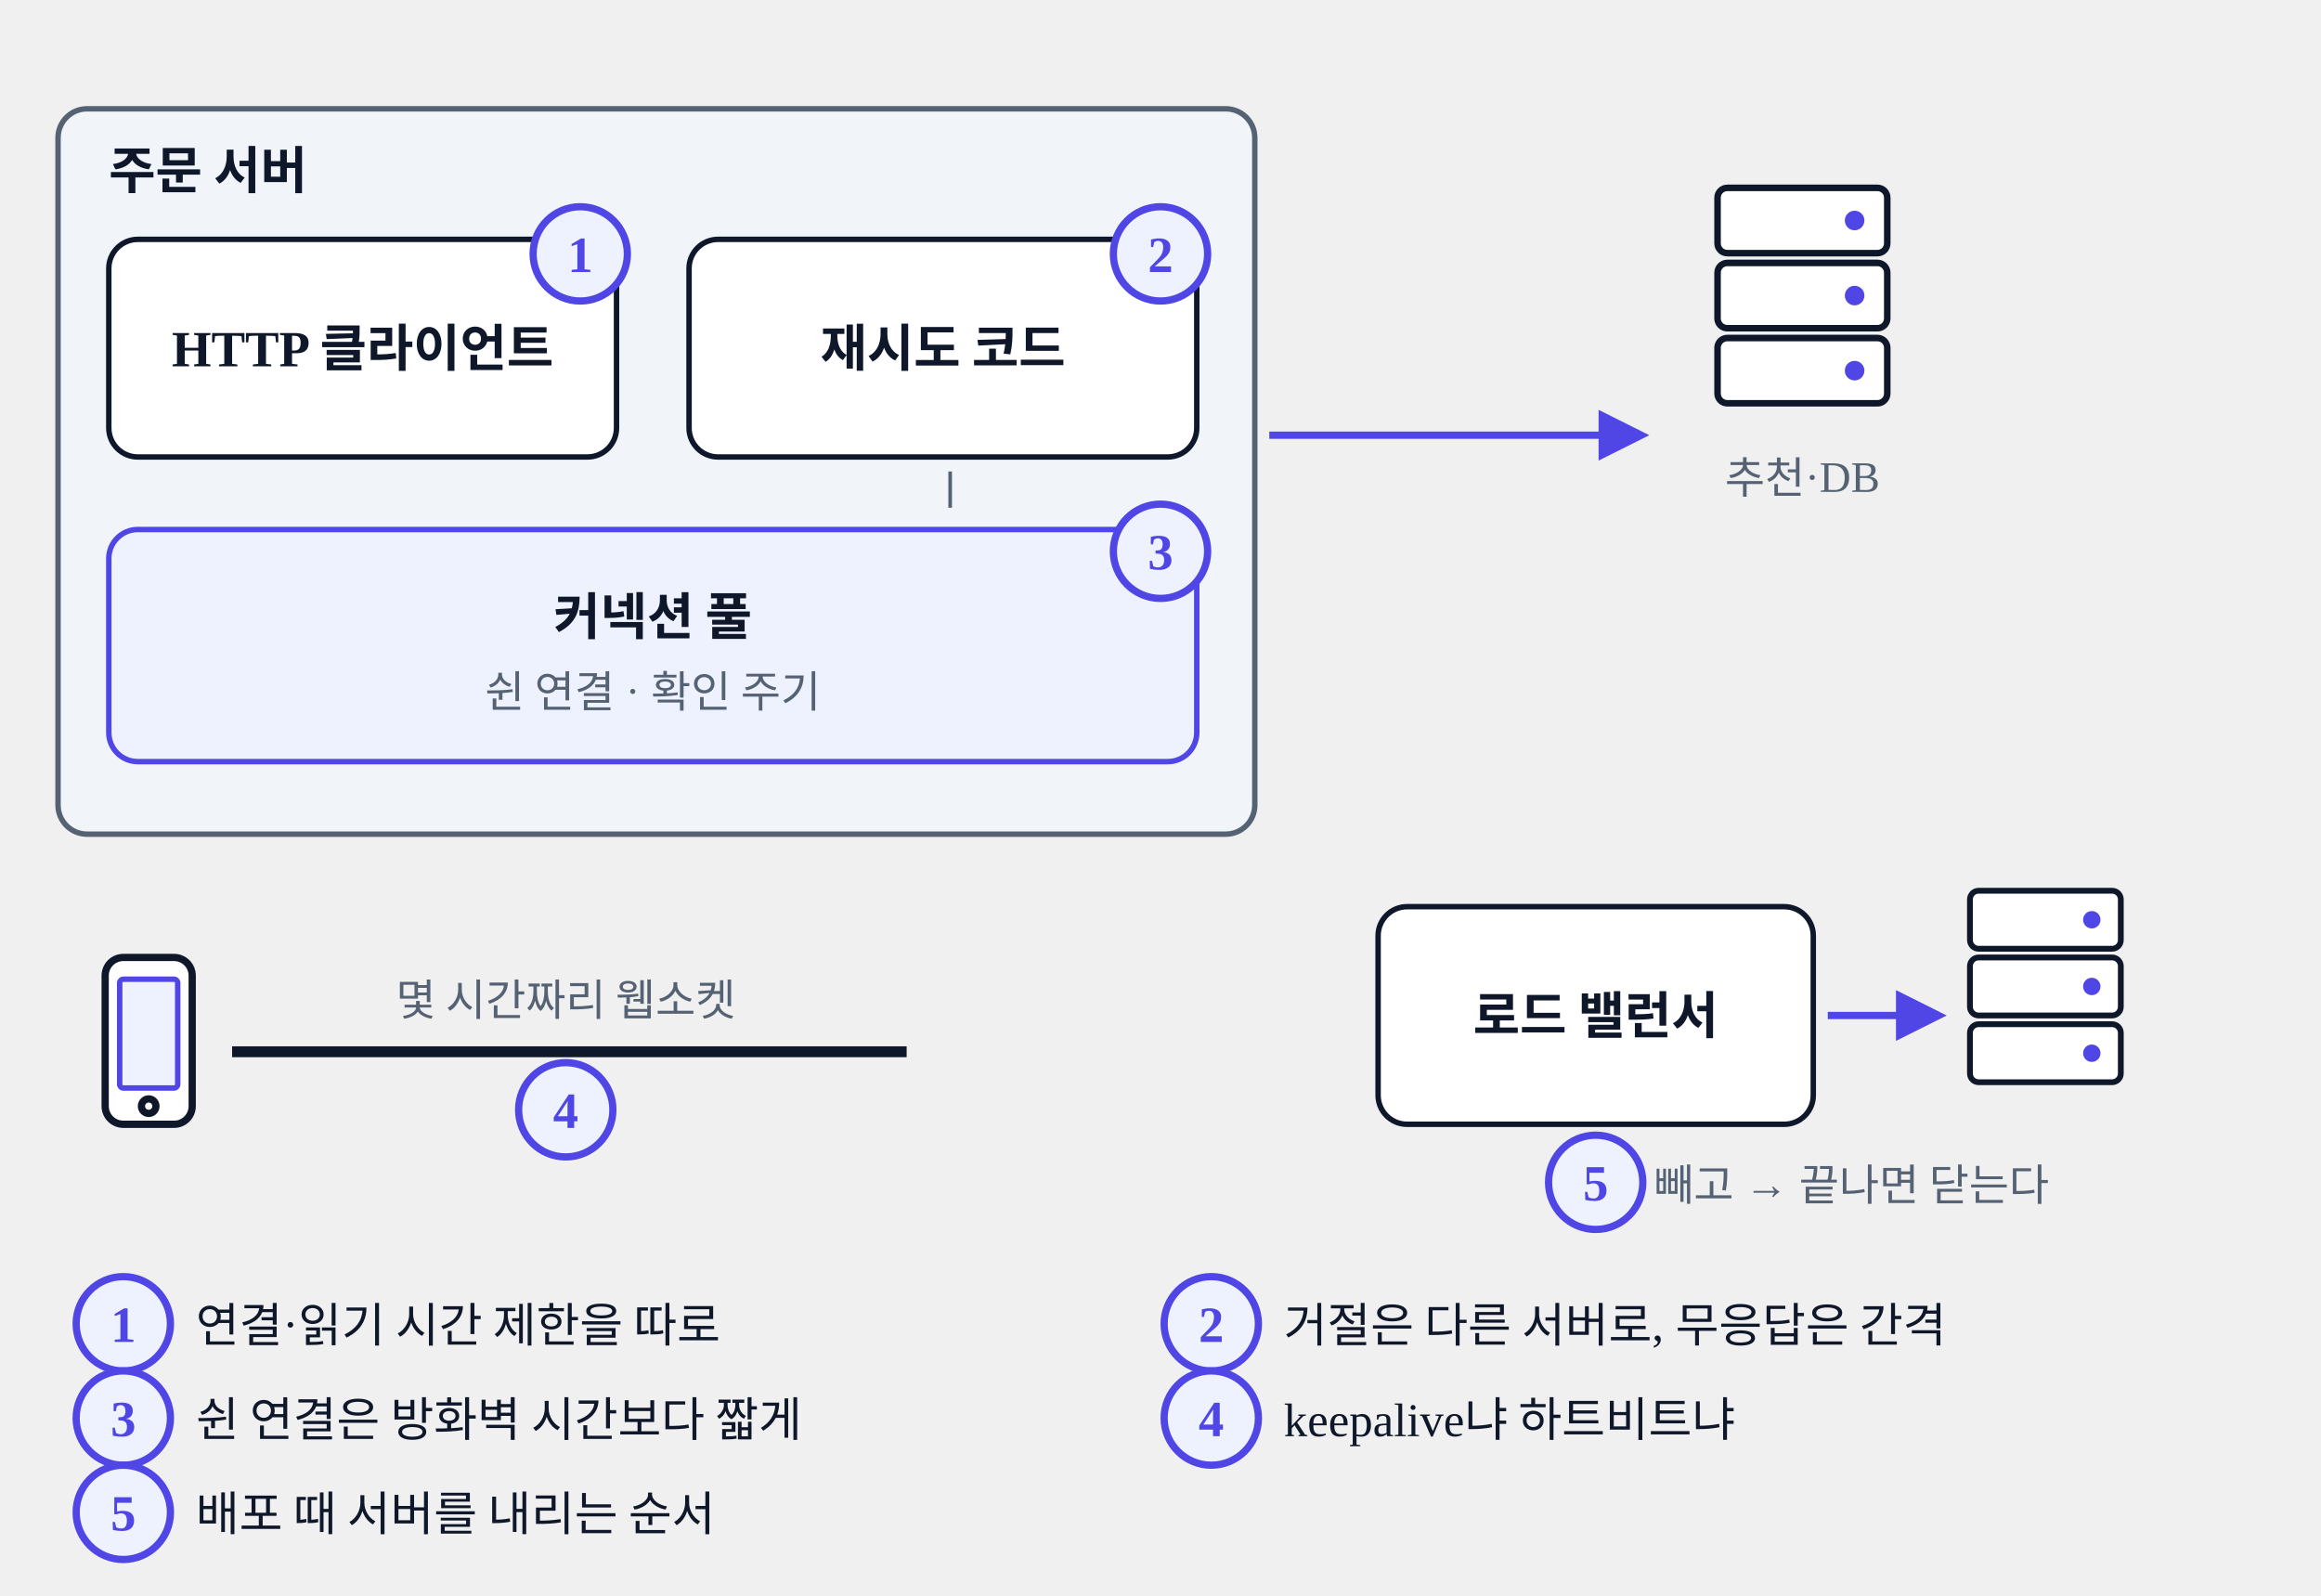
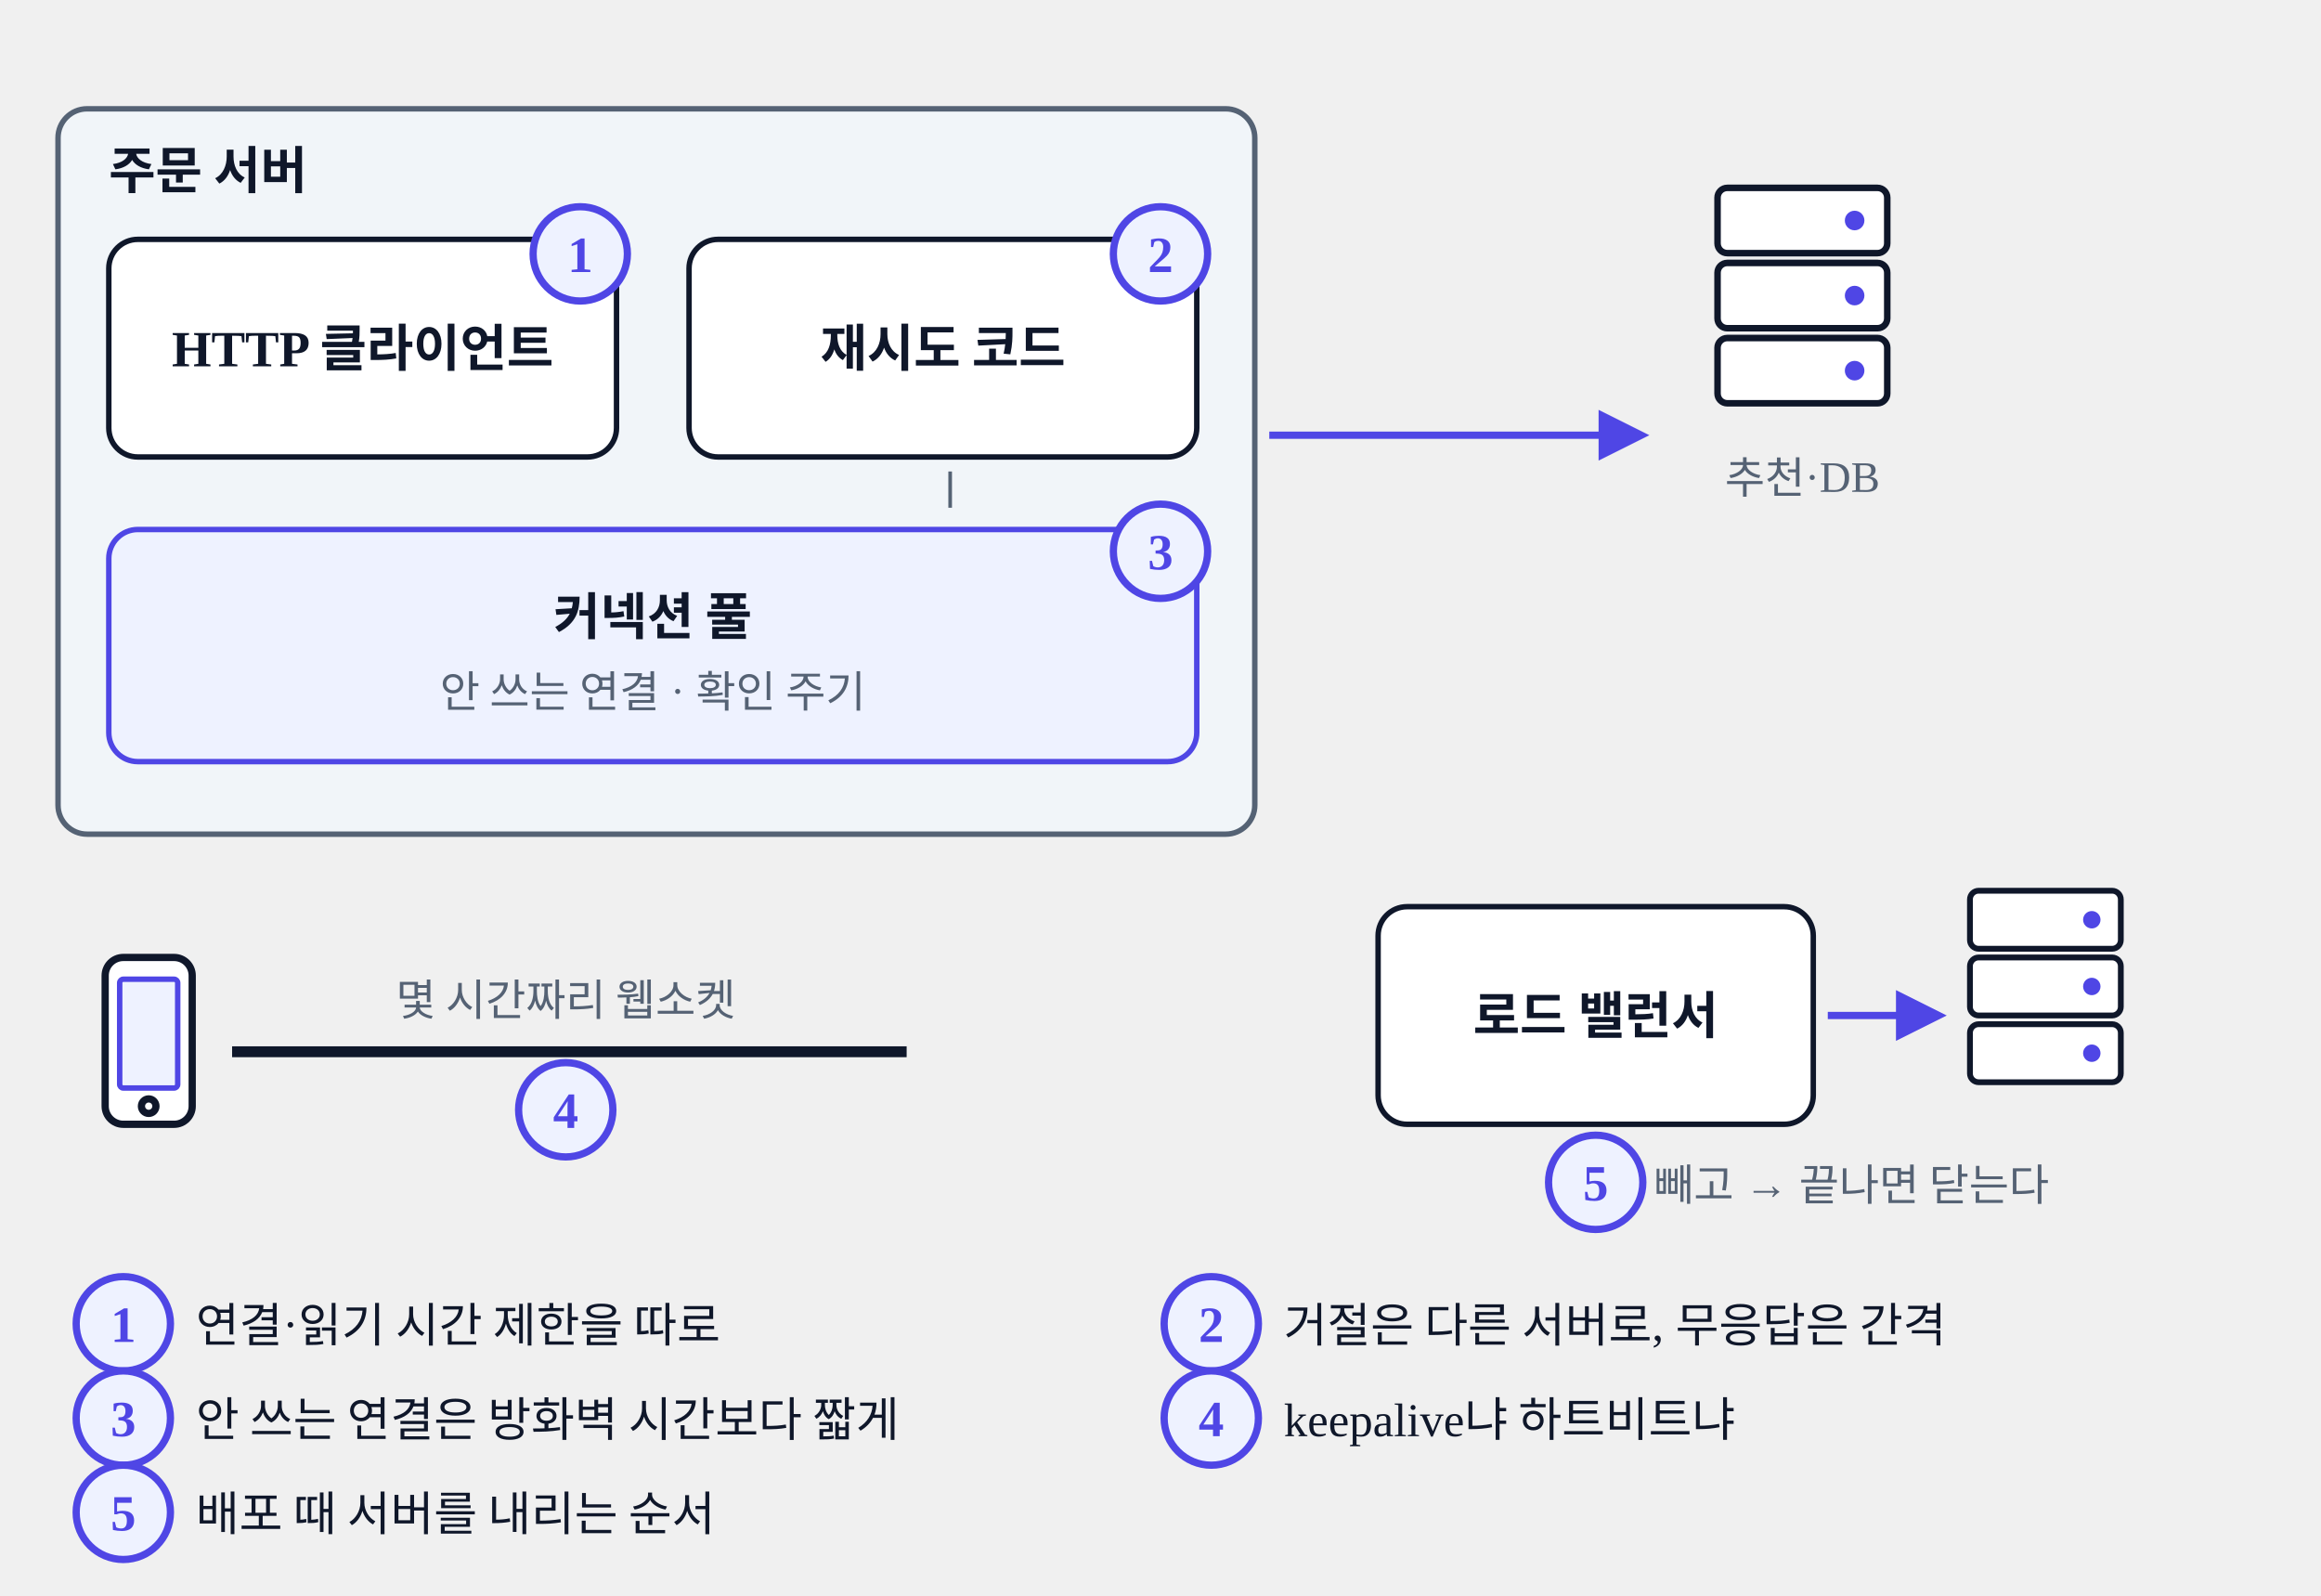
- <svg xmlns="http://www.w3.org/2000/svg" viewBox="0 0 640 440" role="img" aria-label="실무 지도. 주문 서버 안에는 ① 연결 시간 제한과 읽기 시간 제한, ② 거절과 무응답을 가르는 재시도 규칙, ③ 커넥션 풀이 쉰 연결을 들고 있는 시간이 있다. 오래 붙는 웹소켓 연결에는 ④ keepalive와 하트비트 가운데 무엇으로 살았는지 볼지가, 로드 밸런서와 배포 사이에는 ⑤ 서버를 내리는 순서가 있다">
+ <svg xmlns="http://www.w3.org/2000/svg" viewBox="0 0 640 440" role="img" aria-label="실무 지도. 주문 서버 안에는 ① 연결 시간 제한과 읽기 시간 제한, ② 거절과 무응답을 가르는 재시도 규칙, ③ 커넥션 풀이 쓰지 않는 연결을 들고 있는 시간이 있다. 오래 붙는 웹소켓 연결에는 ④ keepalive와 하트비트 가운데 무엇으로 살았는지 볼지가, 로드 밸런서와 배포 사이에는 ⑤ 서버를 내리는 순서가 있다">
  <defs>
    <marker id="tcp-adv-prac-map-head" viewBox="0 0 10 10" refX="8" refY="5" markerWidth="7" markerHeight="7" orient="auto-start-reverse">
      <path d="M0 0 L10 5 L0 10 z" class="f-dot" fill="#4f46e5" />
    </marker>
  </defs>
  <rect x="16" y="30" width="330" height="200" rx="8" class="f-house" fill="#f1f5f9" stroke="#556274" stroke-width="1.5" />
  <text x="30" y="52" class="f-b" fill="#0f172a" font-size="14" font-weight="700">주문 서버</text>
  <rect x="30" y="66" width="140" height="60" rx="8" class="f-paper" fill="#ffffff" stroke="#0f172a" stroke-width="1.5" />
  <text x="100.0" y="101.0" class="f-b" fill="#0f172a" font-size="14" font-weight="700" text-anchor="middle">HTTP 클라이언트</text>
  <circle cx="160" cy="70" r="13" class="f-screen" fill="#eef2ff" stroke="#4f46e5" stroke-width="2" />
  <text x="160" y="75" class="f-acc" fill="#4f46e5" font-size="14" font-weight="700" text-anchor="middle">1</text>
  <rect x="190" y="66" width="140" height="60" rx="8" class="f-paper" fill="#ffffff" stroke="#0f172a" stroke-width="1.5" />
  <text x="260.0" y="101.0" class="f-b" fill="#0f172a" font-size="14" font-weight="700" text-anchor="middle">재시도 코드</text>
  <circle cx="320" cy="70" r="13" class="f-screen" fill="#eef2ff" stroke="#4f46e5" stroke-width="2" />
  <text x="320" y="75" class="f-acc" fill="#4f46e5" font-size="14" font-weight="700" text-anchor="middle">2</text>
  <rect x="30" y="146" width="300" height="64" rx="8" class="f-screen" fill="#eef2ff" stroke="#4f46e5" stroke-width="1.5" />
  <text x="180.0" y="175.0" class="f-b" fill="#0f172a" font-size="14" font-weight="700" text-anchor="middle">커넥션 풀</text>
-   <text x="180.0" y="195.0" class="f-sm" fill="#556274" font-size="12" text-anchor="middle">쉰 연결 · 확인 주기</text>
+   <text x="180.0" y="195.0" class="f-sm" fill="#556274" font-size="12" text-anchor="middle">안 쓰는 연결 · 확인 주기</text>
  <circle cx="320" cy="152" r="13" class="f-screen" fill="#eef2ff" stroke="#4f46e5" stroke-width="2" />
  <text x="320" y="157" class="f-acc" fill="#4f46e5" font-size="14" font-weight="700" text-anchor="middle">3</text>
  <g transform="translate(470 50) scale(0.9)">
    <rect x="4" y="2" width="52" height="20" rx="3" class="f-dev" fill="#ffffff" stroke="#0f172a" stroke-width="2" />
    <circle cx="46" cy="12" r="3" class="f-dot" fill="#4f46e5" />
    <rect x="4" y="25" width="52" height="20" rx="3" class="f-dev" fill="#ffffff" stroke="#0f172a" stroke-width="2" />
    <circle cx="46" cy="35" r="3" class="f-dot" fill="#4f46e5" />
    <rect x="4" y="48" width="52" height="20" rx="3" class="f-dev" fill="#ffffff" stroke="#0f172a" stroke-width="2" />
    <circle cx="46" cy="58" r="3" class="f-dot" fill="#4f46e5" />
  </g>
  <text x="497" y="136" class="f-sm" fill="#556274" font-size="12" text-anchor="middle">추천·DB</text>
  <path d="M350 120 H452" class="f-arrow" fill="none" stroke="#4f46e5" stroke-width="2" marker-end="url(#tcp-adv-prac-map-head)" />
  <path d="M262 130 V140" class="f-cloud" fill="none" stroke="#556274" stroke-width="1" />
  <g transform="translate(26 262) scale(1.0)">
    <rect x="3" y="2" width="24" height="46" rx="5" class="f-dev" fill="#ffffff" stroke="#0f172a" stroke-width="2" />
    <rect x="7" y="8" width="16" height="30" rx="1" class="f-screen" fill="#eef2ff" stroke="#4f46e5" stroke-width="1.5" />
    <circle cx="15" cy="43" r="2" class="f-dev" fill="#ffffff" stroke="#0f172a" stroke-width="2" />
  </g>
  <path d="M64 290 H250" class="f-line" fill="none" stroke="#0f172a" stroke-width="3" />
  <text x="156" y="280" class="f-sm" fill="#556274" font-size="12" text-anchor="middle">몇 시간짜리 웹소켓</text>
  <circle cx="156" cy="306" r="13" class="f-screen" fill="#eef2ff" stroke="#4f46e5" stroke-width="2" />
  <text x="156" y="311" class="f-acc" fill="#4f46e5" font-size="14" font-weight="700" text-anchor="middle">4</text>
  <rect x="380" y="250" width="120" height="60" rx="8" class="f-dev" fill="#ffffff" stroke="#0f172a" stroke-width="1.5" />
  <text x="440.0" y="285.0" class="f-b" fill="#0f172a" font-size="14" font-weight="700" text-anchor="middle">로드 밸런서</text>
  <g transform="translate(540 244) scale(0.8)">
    <rect x="4" y="2" width="52" height="20" rx="3" class="f-dev" fill="#ffffff" stroke="#0f172a" stroke-width="2" />
    <circle cx="46" cy="12" r="3" class="f-dot" fill="#4f46e5" />
    <rect x="4" y="25" width="52" height="20" rx="3" class="f-dev" fill="#ffffff" stroke="#0f172a" stroke-width="2" />
    <circle cx="46" cy="35" r="3" class="f-dot" fill="#4f46e5" />
    <rect x="4" y="48" width="52" height="20" rx="3" class="f-dev" fill="#ffffff" stroke="#0f172a" stroke-width="2" />
    <circle cx="46" cy="58" r="3" class="f-dot" fill="#4f46e5" />
  </g>
  <path d="M504 280 H534" class="f-arrow" fill="none" stroke="#4f46e5" stroke-width="2" marker-end="url(#tcp-adv-prac-map-head)" />
  <circle cx="440" cy="326" r="13" class="f-screen" fill="#eef2ff" stroke="#4f46e5" stroke-width="2" />
  <text x="440" y="331" class="f-acc" fill="#4f46e5" font-size="14" font-weight="700" text-anchor="middle">5</text>
  <text x="456" y="331" class="f-sm" fill="#556274" font-size="12">빼고 → 끝나면 닫는다</text>
  <circle cx="34" cy="365" r="13" class="f-screen" fill="#eef2ff" stroke="#4f46e5" stroke-width="2" />
  <text x="34" y="370" class="f-acc" fill="#4f46e5" font-size="14" font-weight="700" text-anchor="middle">1</text>
  <text x="54" y="370" class="f-t" fill="#0f172a" font-size="13">연결·읽기 시간 제한을 따로</text>
  <circle cx="334" cy="365" r="13" class="f-screen" fill="#eef2ff" stroke="#4f46e5" stroke-width="2" />
  <text x="334" y="370" class="f-acc" fill="#4f46e5" font-size="14" font-weight="700" text-anchor="middle">2</text>
  <text x="354" y="370" class="f-t" fill="#0f172a" font-size="13">거절은 다른 서버로, 무응답은 간격</text>
  <circle cx="34" cy="391" r="13" class="f-screen" fill="#eef2ff" stroke="#4f46e5" stroke-width="2" />
  <text x="34" y="396" class="f-acc" fill="#4f46e5" font-size="14" font-weight="700" text-anchor="middle">3</text>
-   <text x="54" y="396" class="f-t" fill="#0f172a" font-size="13">쉰 연결은 방화벽 시간보다 짧게</text>
+   <text x="54" y="396" class="f-t" fill="#0f172a" font-size="13">안 쓰는 연결은 방화벽 시간보다 짧게</text>
  <circle cx="334" cy="391" r="13" class="f-screen" fill="#eef2ff" stroke="#4f46e5" stroke-width="2" />
  <text x="334" y="396" class="f-acc" fill="#4f46e5" font-size="14" font-weight="700" text-anchor="middle">4</text>
  <text x="354" y="396" class="f-t" fill="#0f172a" font-size="13">keepalive냐 하트비트냐</text>
  <circle cx="34" cy="417" r="13" class="f-screen" fill="#eef2ff" stroke="#4f46e5" stroke-width="2" />
  <text x="34" y="422" class="f-acc" fill="#4f46e5" font-size="14" font-weight="700" text-anchor="middle">5</text>
  <text x="54" y="422" class="f-t" fill="#0f172a" font-size="13">배포 때 서버를 내리는 순서</text>
</svg>
